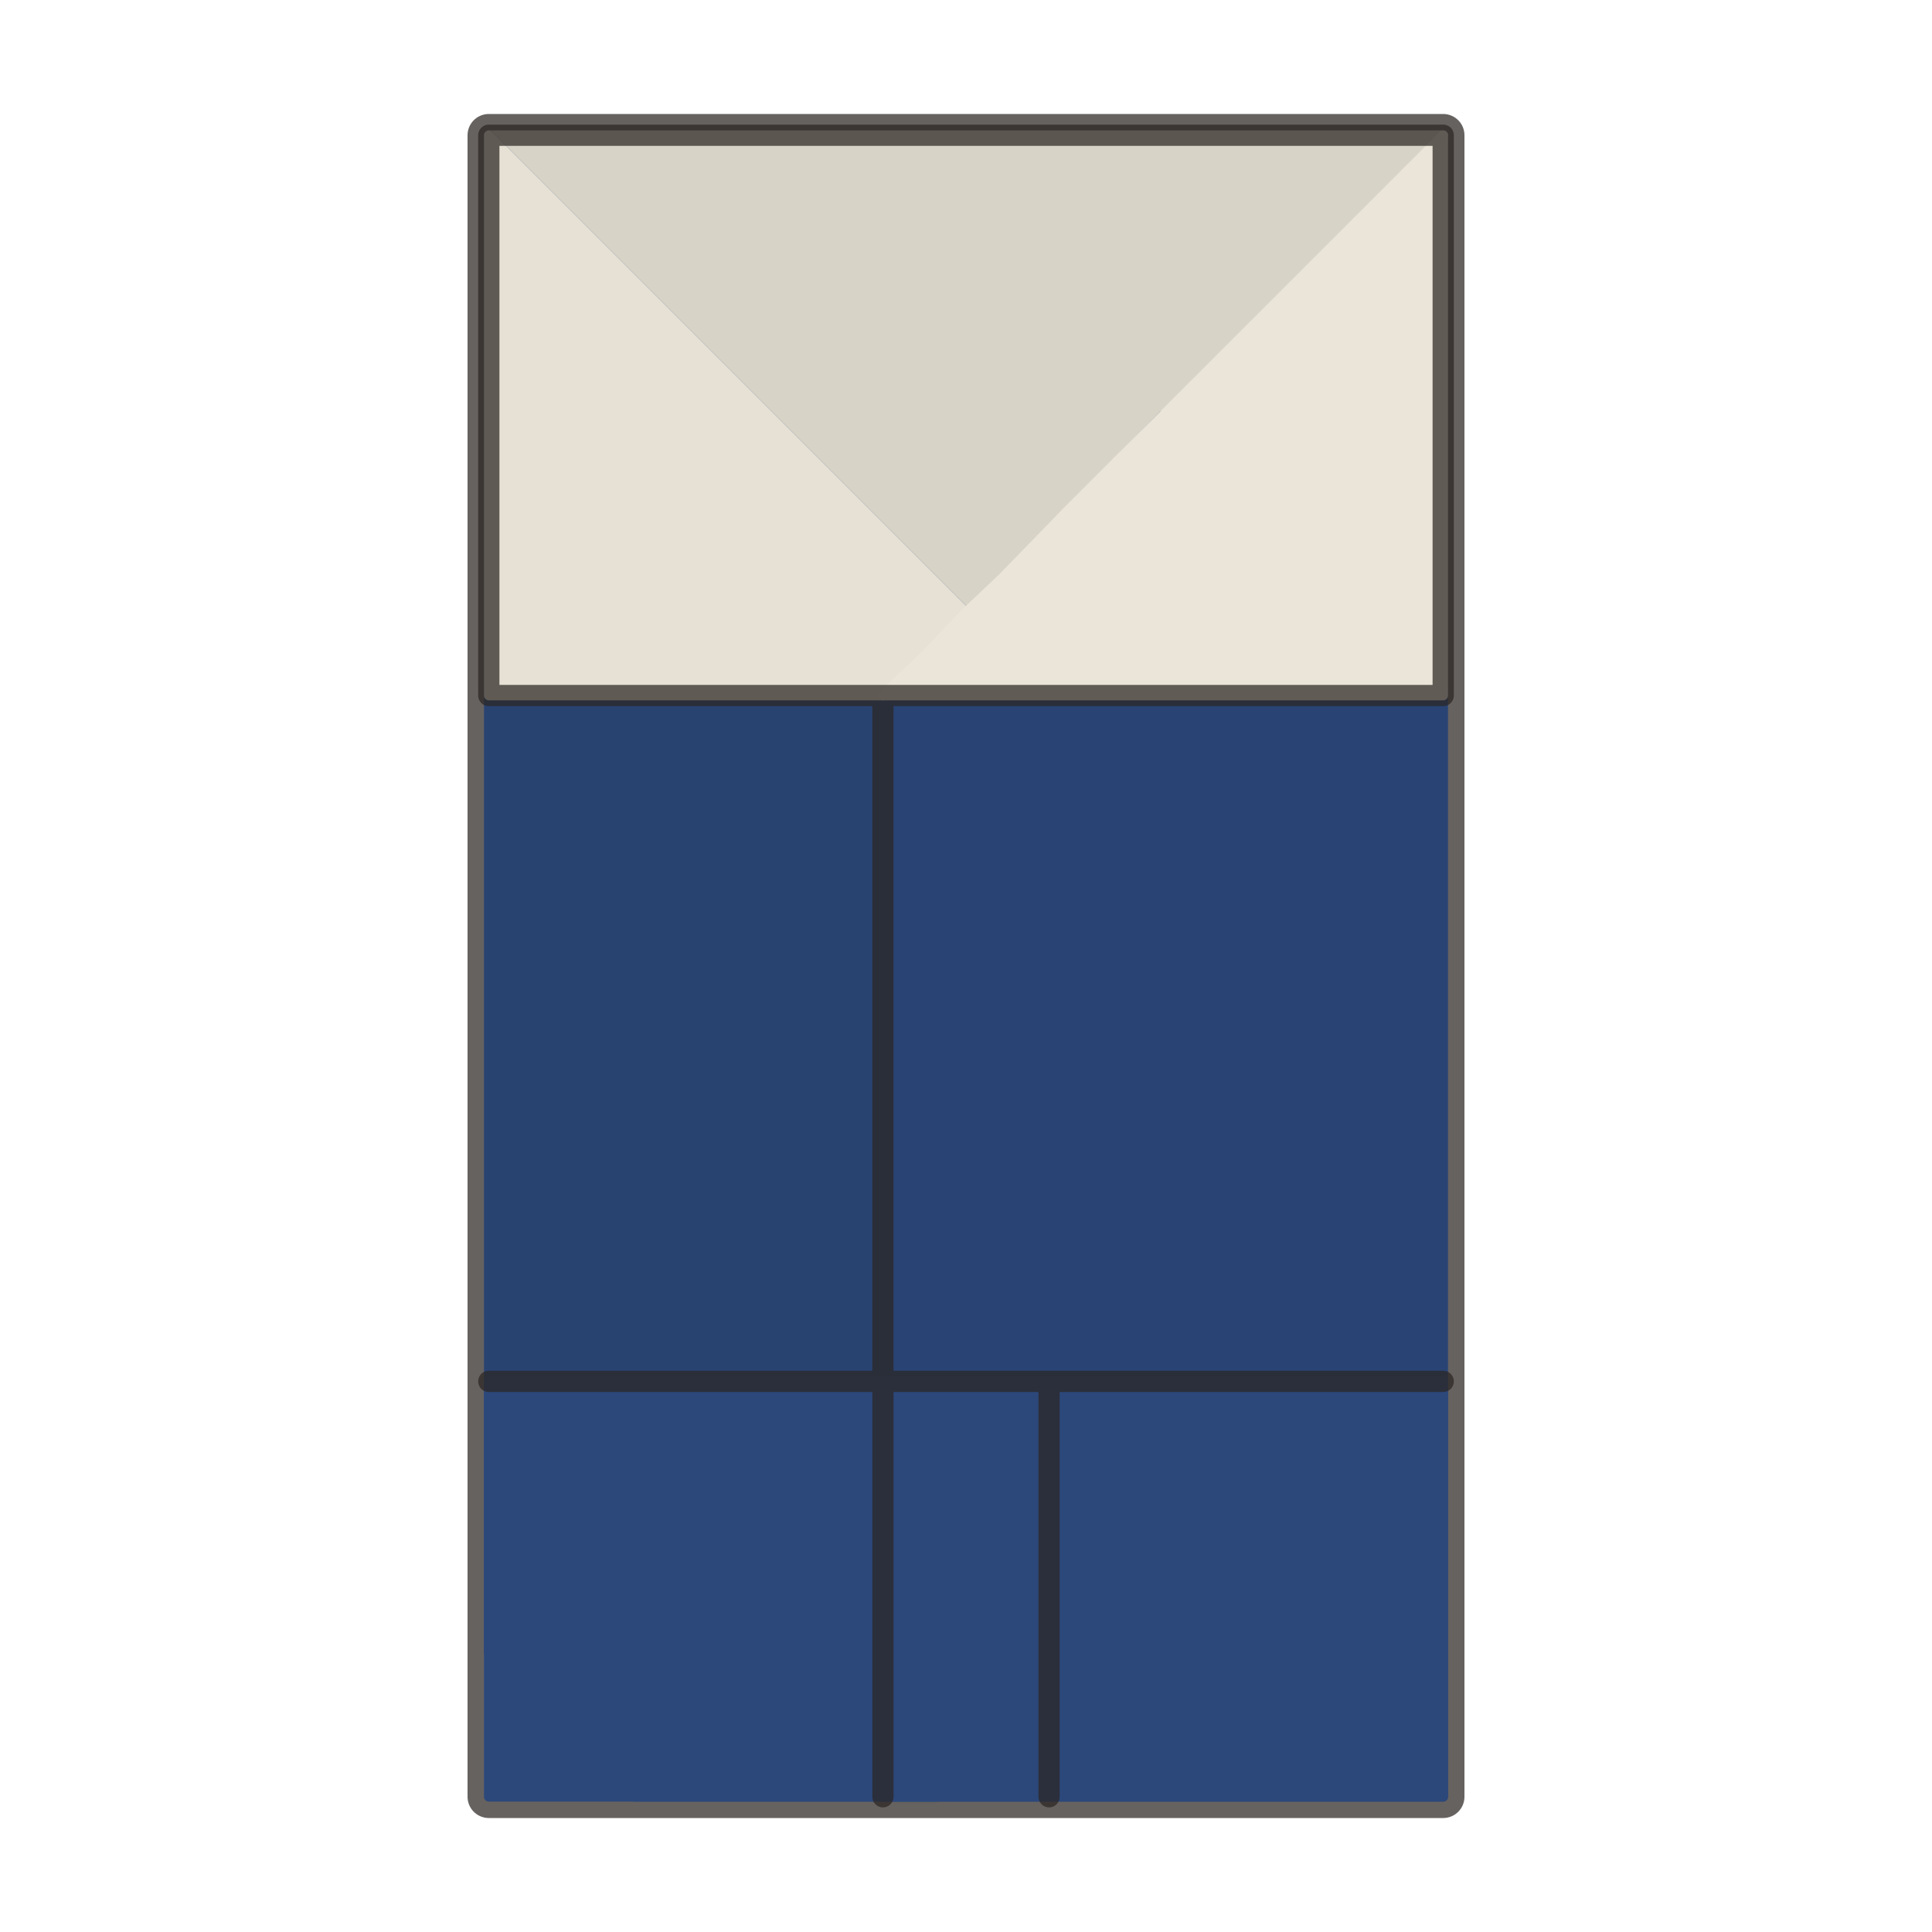
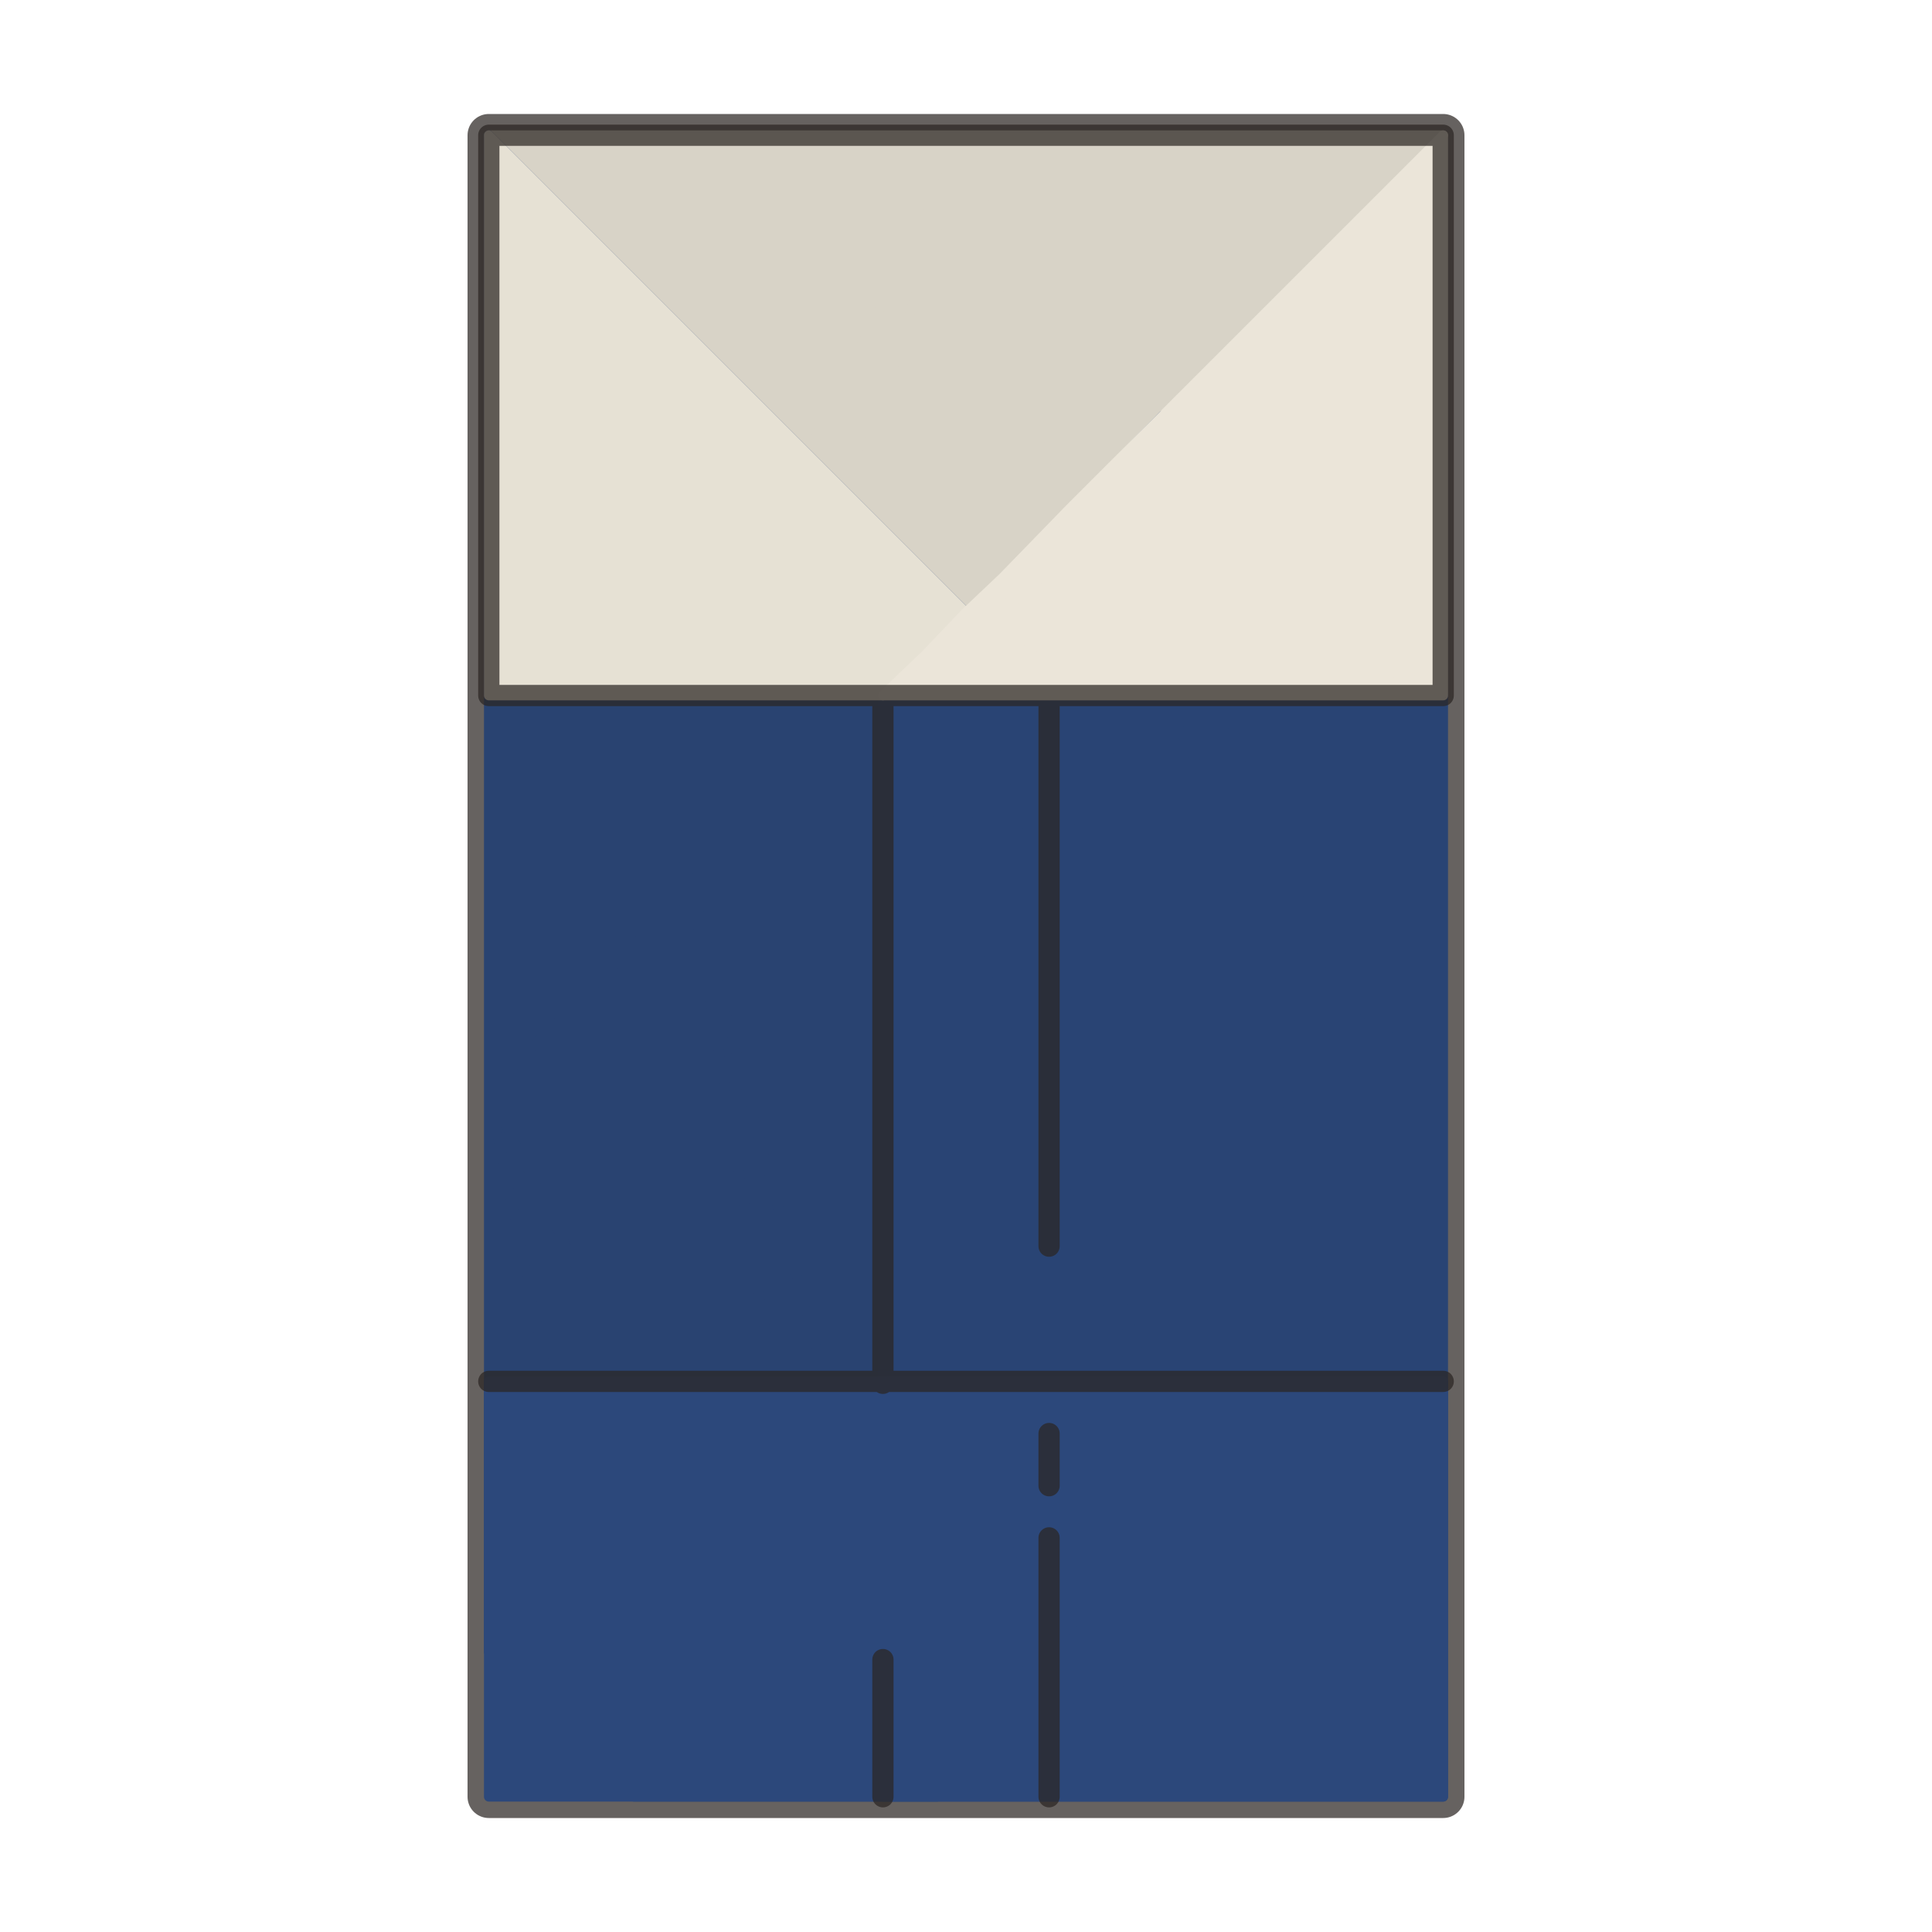
<svg xmlns="http://www.w3.org/2000/svg" viewBox="0 0 100 100" width="100" height="100">
  <path d="M41.8 23.5L50 7L25.3 7ZM74.7 7L50 7L55.3 26.5ZM44.1 25.8L50 7L41.8 23.5ZM50 31.7L50 7L44.1 25.8ZM55.3 26.5L50 7L50 31.7ZM35.8 45.9L25.3 7L50 31.7ZM25.3 56.5L25.3 7L35.8 45.9ZM48.5 93L35.8 45.9L50 31.7ZM43.6 93L25.3 56.5L35.8 45.9ZM43.6 93L35.8 45.9L48.5 93ZM32.8 93L25.3 85.5L25.3 56.5ZM32.8 93L25.3 56.5L43.6 93ZM66.1 47.9L55.4 26.4L60.2 21.5ZM66.1 47.9L60.2 21.5L74.7 36ZM53.3 35L55.4 26.4L66.1 47.9ZM66.1 47.9L74.7 36L74.7 56.4ZM67.6 93L47.9 33.9L50 31.7ZM68.3 93L50 31.7L53.3 35ZM66.8 93L45.7 36L47.9 33.9ZM74.7 65L66.1 47.9L74.7 56.4ZM68.9 93L53.3 35L66.1 47.9ZM72 93L66.1 47.9L74.7 65ZM67.6 93L50 31.7L68.3 93ZM66.8 93L47.9 33.9L67.6 93ZM68.3 93L53.3 35L68.9 93ZM45.7 93L45.7 36L66.8 93ZM68.9 93L66.1 47.9L72 93ZM72 93L74.7 65L74.7 93ZM25.3 7L45.7 36L50 31.7ZM25.3 7L25.3 36L45.7 36ZM60.2 21.5L74.7 36L74.7 7ZM55.4 26.3L74.7 36L60.2 21.5ZM51.9 29.9L74.7 36L55.4 26.3ZM54.3 36L51.9 29.9L50 31.7ZM47.9 33.9L54.3 36L50 31.7ZM54.3 36L74.7 36L51.9 29.9ZM45.7 36L54.3 36L47.9 33.9ZM25.3 71.5L50 71.5L50 93ZM50 71.5L74.7 71.5L74.7 93ZM25.3 71.5L50 93L35.2 93ZM25.3 71.5L35.2 93L25.3 93ZM50 71.5L74.7 93L60.7 93ZM50 71.5L60.7 93L59.2 93ZM50 71.5L59.2 93L56.8 93ZM50 71.5L56.8 93L54.6 93ZM50 71.5L54.6 93L50 93Z" fill="#2b2623" stroke="#2b2623" stroke-opacity=".72" stroke-width="2.2" stroke-linejoin="round" />
  <path d="M41.8 23.5L50 7L25.3 7ZM74.7 7L50 7L55.3 26.5ZM44.1 25.8L50 7L41.8 23.5ZM50 31.7L50 7L44.1 25.8ZM55.3 26.5L50 7L50 31.7Z" fill="#d8d3c7" stroke="#d8d3c7" stroke-width=".5" stroke-linejoin="round" />
  <path d="M35.8 45.9L25.3 7L50 31.7ZM25.3 56.5L25.3 7L35.8 45.9ZM48.5 93L35.8 45.9L50 31.7ZM43.6 93L25.3 56.5L35.8 45.9ZM43.6 93L35.8 45.9L48.5 93ZM32.8 93L25.3 85.5L25.3 56.5ZM32.8 93L25.3 56.5L43.6 93Z" fill="#294371" stroke="#294371" stroke-width=".5" stroke-linejoin="round" />
  <path d="M66.1 47.9L55.4 26.4L60.2 21.5ZM66.1 47.9L60.2 21.5L74.7 36ZM53.3 35L55.4 26.4L66.1 47.9ZM66.1 47.9L74.7 36L74.7 56.4ZM67.6 93L47.9 33.9L50 31.7ZM68.3 93L50 31.7L53.3 35ZM66.8 93L45.7 36L47.9 33.9ZM74.7 65L66.1 47.9L74.7 56.4ZM68.9 93L53.3 35L66.1 47.9ZM72 93L66.1 47.9L74.7 65ZM67.6 93L50 31.7L68.3 93ZM66.8 93L47.9 33.9L67.6 93ZM68.3 93L53.3 35L68.9 93ZM45.7 93L45.7 36L66.8 93ZM68.9 93L66.1 47.9L72 93ZM72 93L74.7 65L74.7 93Z" fill="#294474" stroke="#294474" stroke-width=".5" stroke-linejoin="round" />
  <path d="M25.3 7L45.7 36L50 31.7ZM25.3 7L25.3 36L45.7 36Z" fill="#e6e1d4" stroke="#e6e1d4" stroke-width=".5" stroke-linejoin="round" />
  <path d="M60.2 21.5L74.7 36L74.7 7ZM55.4 26.3L74.7 36L60.2 21.5ZM51.9 29.9L74.7 36L55.4 26.3ZM54.3 36L51.9 29.9L50 31.7ZM47.9 33.9L54.3 36L50 31.7ZM54.3 36L74.7 36L51.9 29.9ZM45.7 36L54.3 36L47.9 33.9Z" fill="#ebe5d9" stroke="#ebe5d9" stroke-width=".5" stroke-linejoin="round" />
  <path d="M25.3 71.5L50 71.5L50 93ZM50 71.5L74.7 71.5L74.7 93ZM25.3 71.5L50 93L35.2 93ZM25.3 71.5L35.2 93L25.3 93ZM50 71.5L74.7 93L60.7 93ZM50 71.5L60.7 93L59.2 93ZM50 71.5L59.2 93L56.8 93ZM50 71.5L56.8 93L54.6 93ZM50 71.5L54.6 93L50 93Z" fill="#2c487b" stroke="#2c487b" stroke-width=".5" stroke-linejoin="round" />
-   <path d="M54.3 71.5L25.3 71.5M25.3 71.5L50 71.5M50 71.5L74.7 71.5M74.7 71.5L45.7 71.5M45.7 93L45.7 36M45.7 36L54.3 36M54.3 36L74.7 36M25.3 7L25.3 36M50 7L25.3 7M74.7 7L50 7M74.7 36L74.7 7M54.3 93L54.3 71.5M45.7 36L54.3 36M25.3 36L45.7 36" fill="none" stroke="#2b2623" stroke-opacity=".72" stroke-width="1.1" stroke-linecap="round" />
+   <path d="M54.3 71.5L25.3 71.5M25.3 71.5L50 71.5M50 71.5L74.7 71.5M74.7 71.5L45.7 71.5M45.7 87.6L45.7 90.3M45.7 93L45.7 85.9M45.7 71.6L45.7 36M45.7 36L54.3 36M54.3 36L74.7 36M25.3 7L25.3 36M50 7L25.3 7M74.7 7L50 7M74.7 36L74.7 7M54.3 93L54.3 79.6M54.3 76.9L54.3 74.2M54.3 36L54.3 64.5M45.7 36L54.3 36M25.3 36L45.7 36" fill="none" stroke="#2b2623" stroke-opacity=".72" stroke-width="1.1" stroke-linecap="round" />
</svg>
